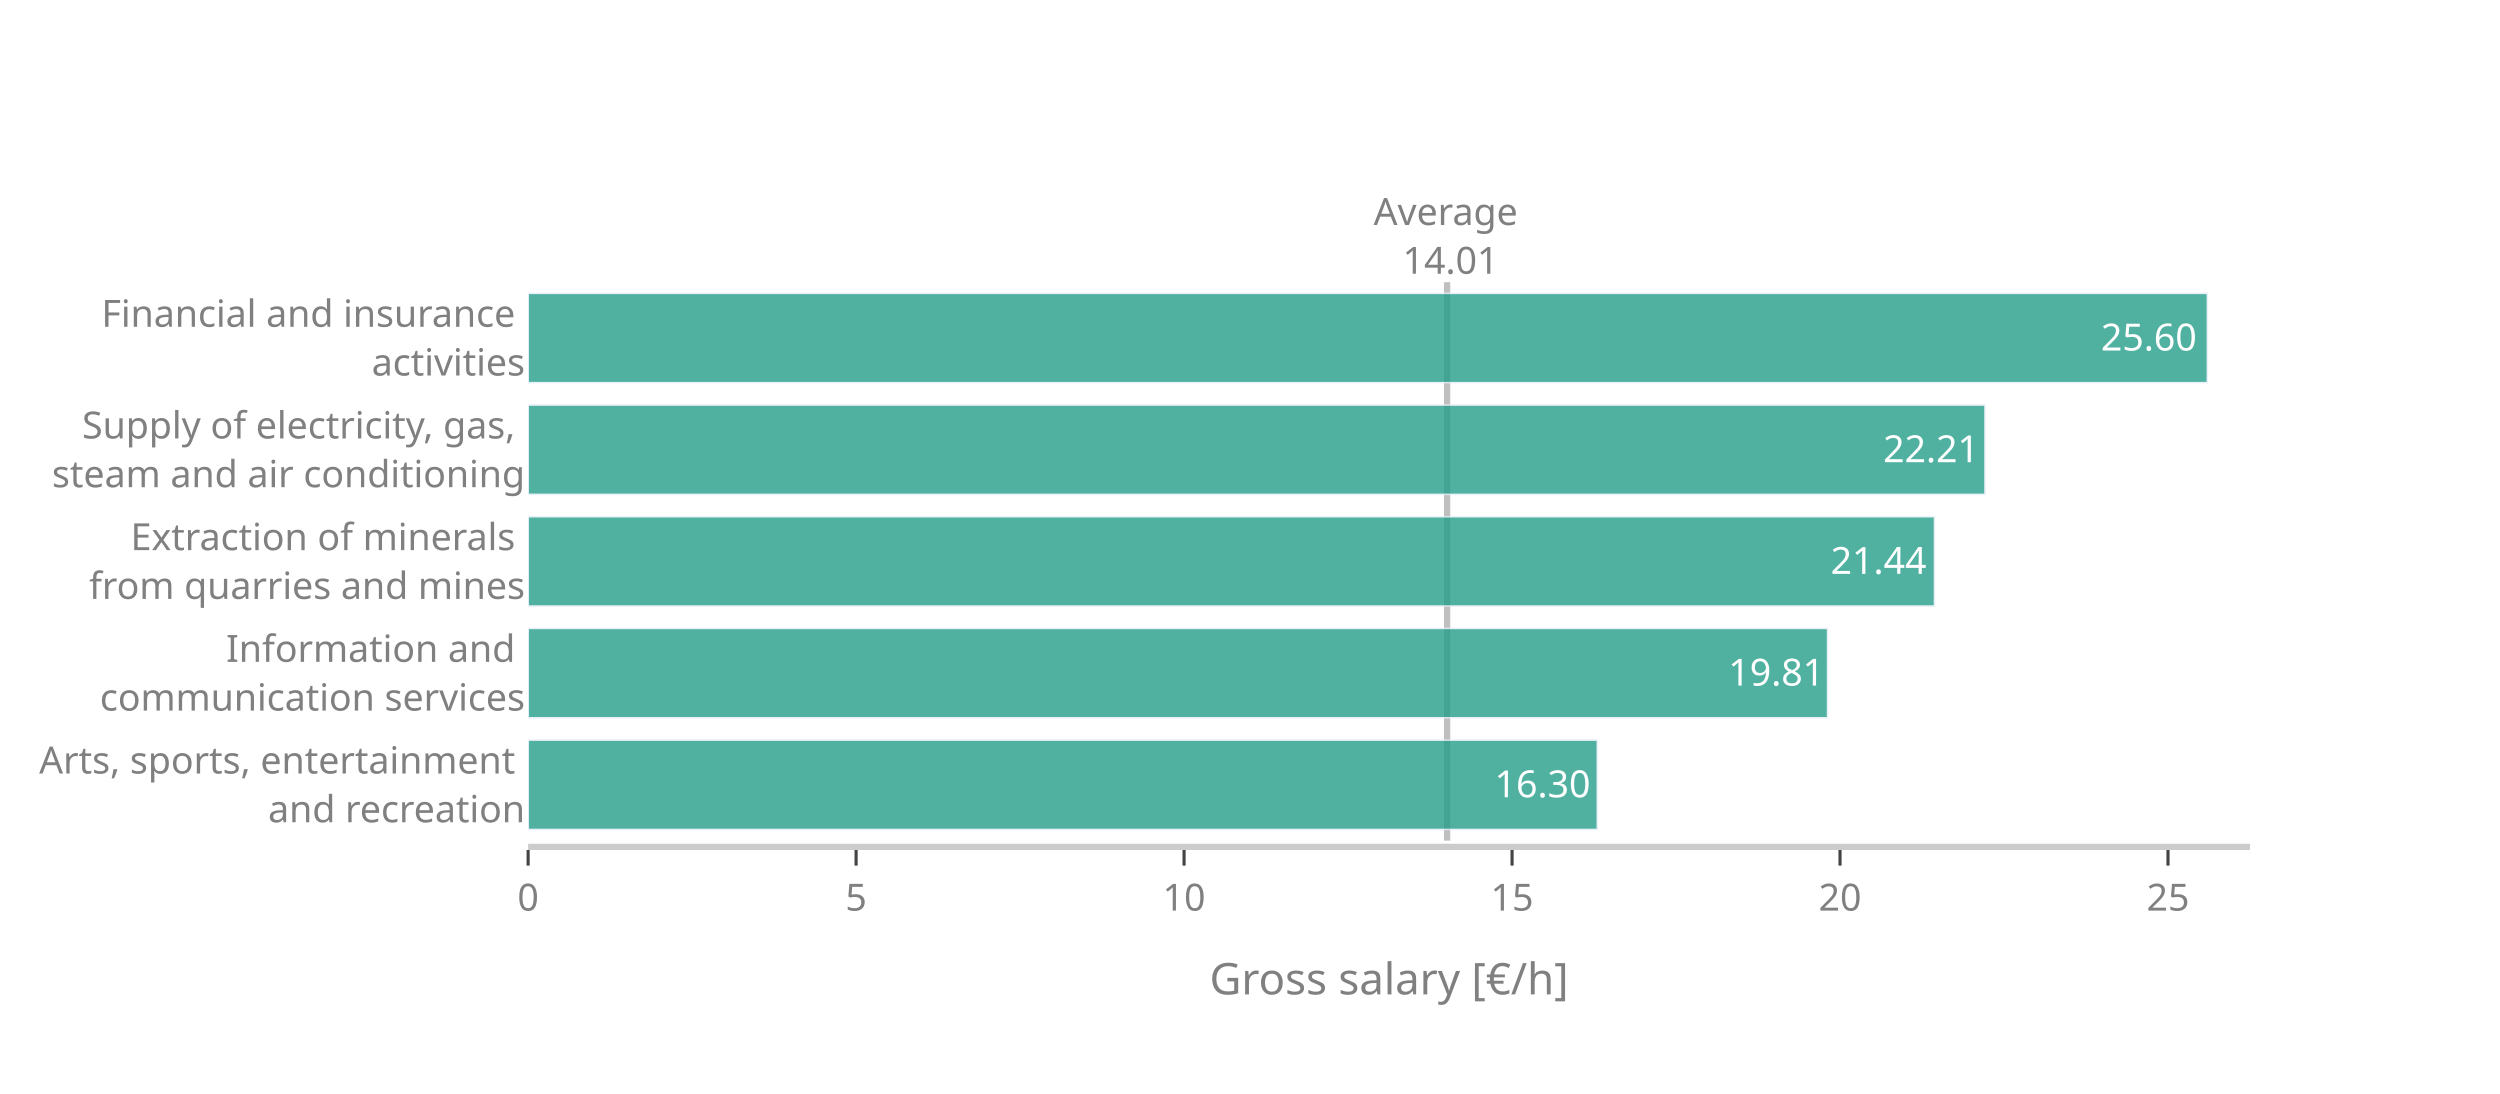
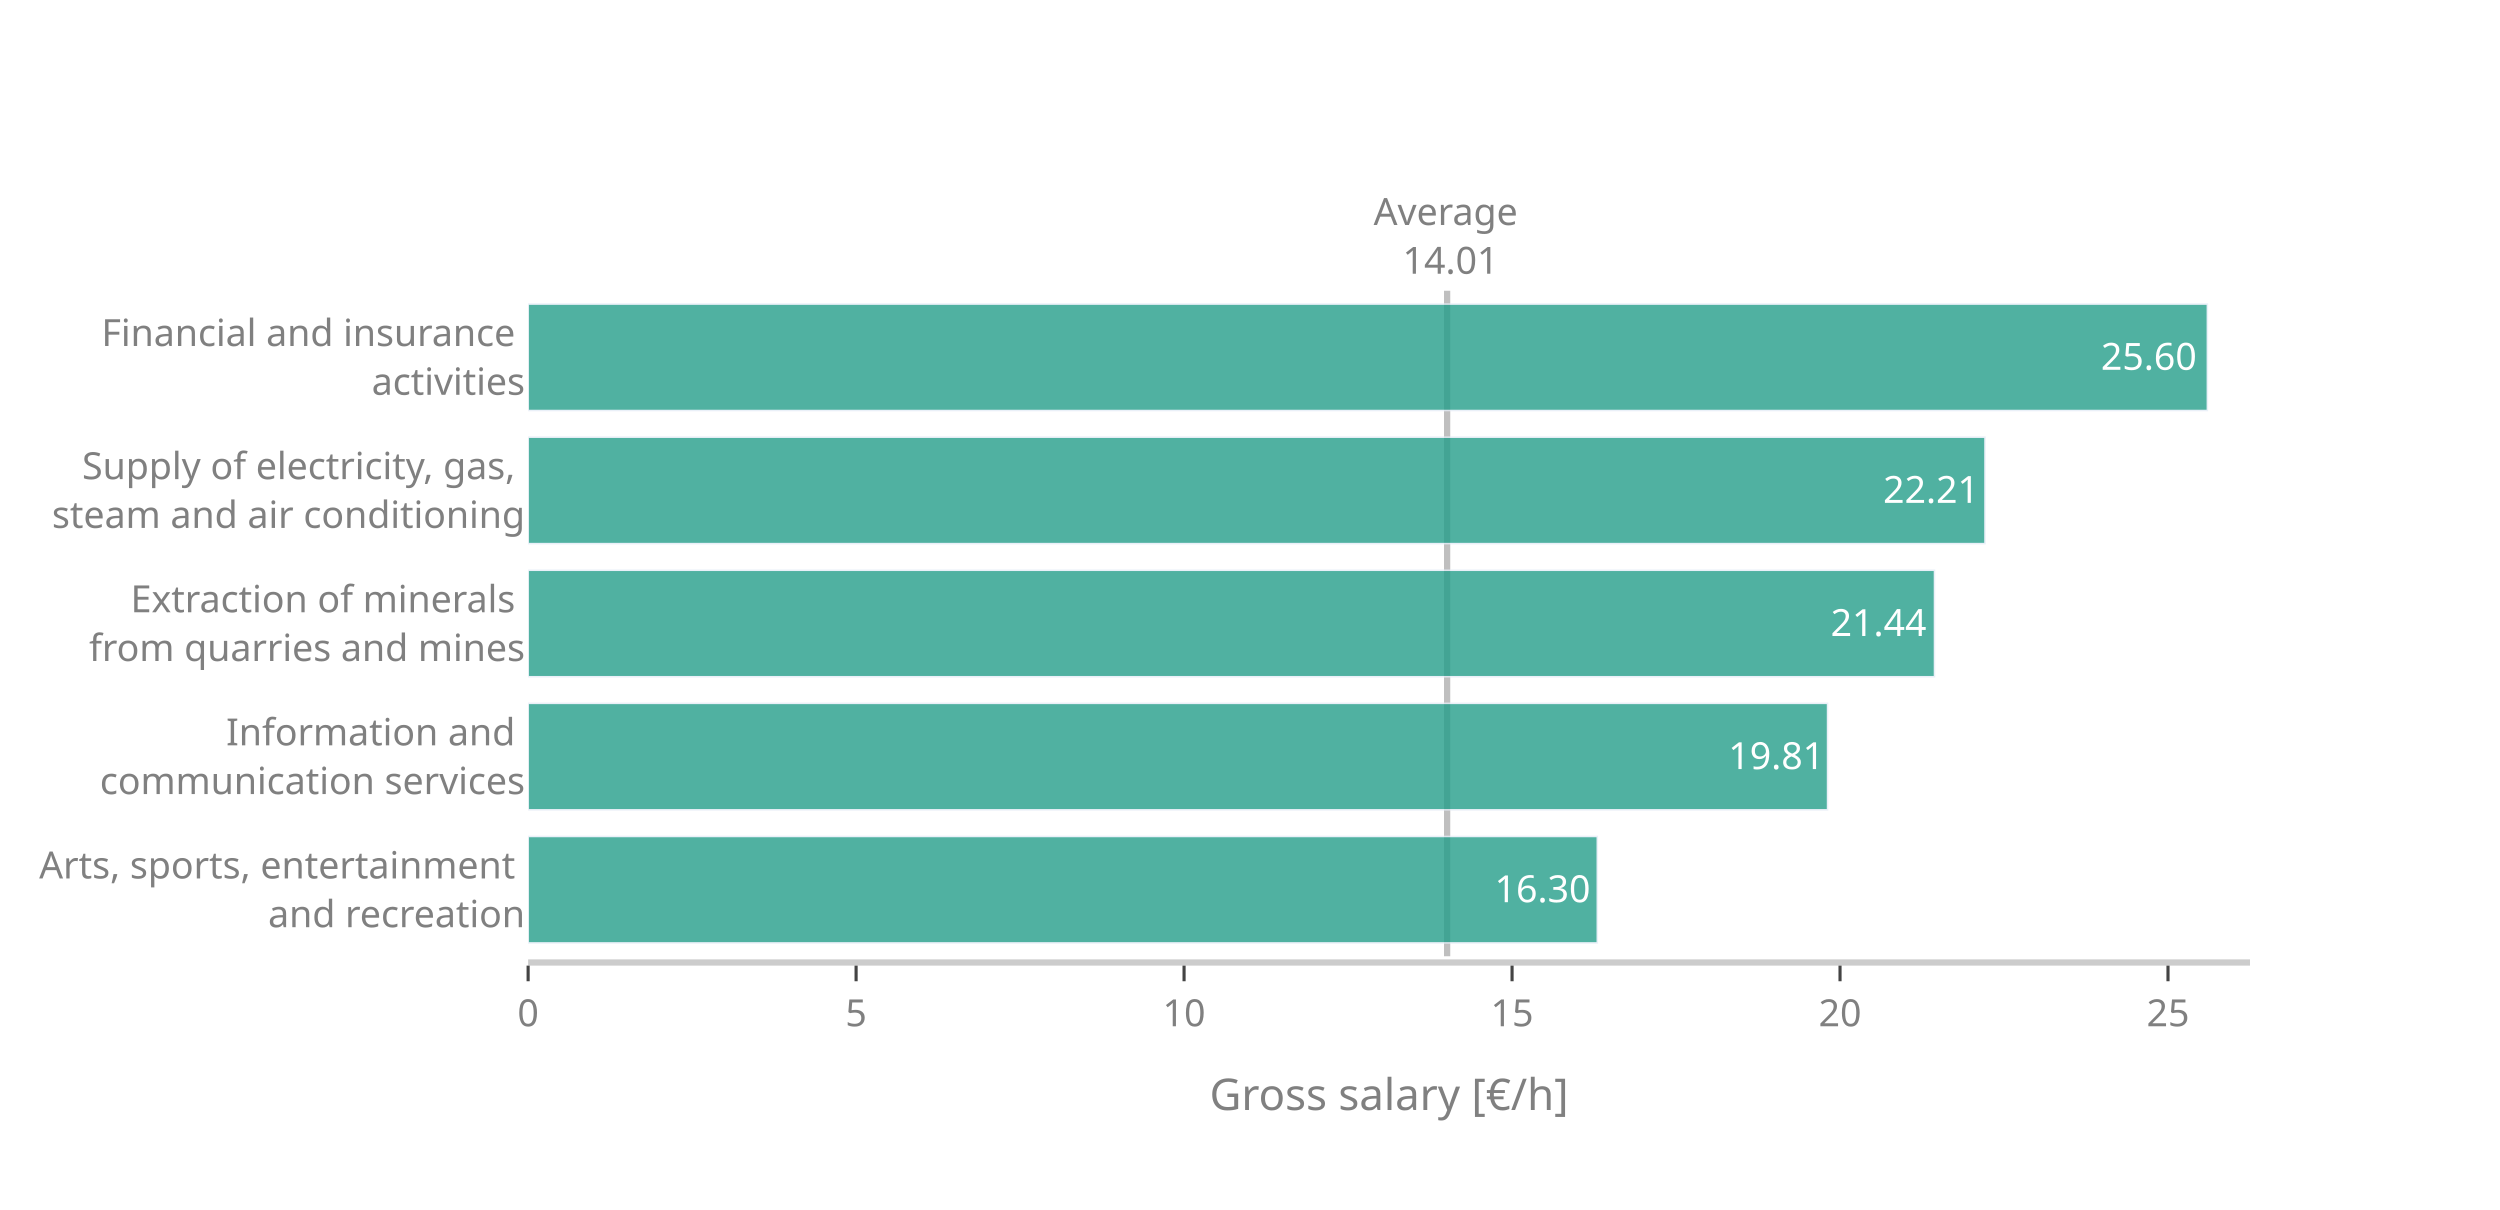
- <svg xmlns="http://www.w3.org/2000/svg" class="main-svg" width="800" height="350" style="" viewBox="0 0 800 350">
-   <rect x="0" y="0" width="800" height="350" style="fill: rgb(255, 255, 255); fill-opacity: 1;" />
-   <defs id="defs-9fc28e">
+ <svg xmlns="http://www.w3.org/2000/svg" class="main-svg" width="800" height="387" style="" viewBox="0 0 800 387">
+   <rect x="0" y="0" width="800" height="387" style="fill: rgb(255, 255, 255); fill-opacity: 1;" />
+   <defs id="defs-57d690">
    <g class="clips">
-       <clipPath id="clip9fc28exyplot" class="plotclip">
-         <rect width="551" height="210" />
+       <clipPath id="clip57d690xyplot" class="plotclip">
+         <rect width="551" height="247" />
      </clipPath>
-       <clipPath class="axesclip" id="clip9fc28ex">
-         <rect x="169" y="0" width="551" height="350" />
+       <clipPath class="axesclip" id="clip57d690x">
+         <rect x="169" y="0" width="551" height="387" />
      </clipPath>
-       <clipPath class="axesclip" id="clip9fc28ey">
-         <rect x="0" y="60" width="800" height="210" />
+       <clipPath class="axesclip" id="clip57d690y">
+         <rect x="0" y="60" width="800" height="247" />
      </clipPath>
-       <clipPath class="axesclip" id="clip9fc28exy">
-         <rect x="169" y="60" width="551" height="210" />
+       <clipPath class="axesclip" id="clip57d690xy">
+         <rect x="169" y="60" width="551" height="247" />
      </clipPath>
    </g>
    <g class="gradients" />
    <g class="patterns" />
  </defs>
  <g class="bglayer" />
  <g class="layer-below">
    <g class="imagelayer" />
    <g class="shapelayer" />
  </g>
  <g class="cartesianlayer">
    <g class="subplot xy">
      <g class="layer-subplot">
        <g class="shapelayer">
-           <path data-index="0" fill-rule="evenodd" d="M463.08,269L463.08,90.3" clip-path="url(#clip9fc28exy)" style="opacity: 0.5; stroke: rgb(128, 128, 128); stroke-opacity: 1; fill: rgb(0, 0, 0); fill-opacity: 0; stroke-width: 2px;" />
+           <path data-index="0" fill-rule="evenodd" d="M463.08,306L463.08,93.04" clip-path="url(#clip57d690xy)" style="opacity: 0.5; stroke: rgb(128, 128, 128); stroke-opacity: 1; fill: rgb(0, 0, 0); fill-opacity: 0; stroke-width: 2px;" />
        </g>
        <g class="imagelayer" />
      </g>
      <g class="gridlayer">
        <g class="x">
-           <path class="xgrid crisp" transform="translate(273.95,0)" d="M0,60v210" style="stroke: rgb(255, 255, 255); stroke-opacity: 1; stroke-width: 1px;" />
-           <path class="xgrid crisp" transform="translate(378.9,0)" d="M0,60v210" style="stroke: rgb(255, 255, 255); stroke-opacity: 1; stroke-width: 1px;" />
-           <path class="xgrid crisp" transform="translate(483.86,0)" d="M0,60v210" style="stroke: rgb(255, 255, 255); stroke-opacity: 1; stroke-width: 1px;" />
-           <path class="xgrid crisp" transform="translate(588.81,0)" d="M0,60v210" style="stroke: rgb(255, 255, 255); stroke-opacity: 1; stroke-width: 1px;" />
-           <path class="xgrid crisp" transform="translate(693.76,0)" d="M0,60v210" style="stroke: rgb(255, 255, 255); stroke-opacity: 1; stroke-width: 1px;" />
+           <path class="xgrid crisp" transform="translate(273.95,0)" d="M0,60v247" style="stroke: rgb(255, 255, 255); stroke-opacity: 1; stroke-width: 1px;" />
+           <path class="xgrid crisp" transform="translate(378.9,0)" d="M0,60v247" style="stroke: rgb(255, 255, 255); stroke-opacity: 1; stroke-width: 1px;" />
+           <path class="xgrid crisp" transform="translate(483.86,0)" d="M0,60v247" style="stroke: rgb(255, 255, 255); stroke-opacity: 1; stroke-width: 1px;" />
+           <path class="xgrid crisp" transform="translate(588.81,0)" d="M0,60v247" style="stroke: rgb(255, 255, 255); stroke-opacity: 1; stroke-width: 1px;" />
+           <path class="xgrid crisp" transform="translate(693.76,0)" d="M0,60v247" style="stroke: rgb(255, 255, 255); stroke-opacity: 1; stroke-width: 1px;" />
        </g>
        <g class="y" />
      </g>
      <g class="zerolinelayer">
-         <path class="xzl zl crisp" transform="translate(169,0)" d="M0,60v210" style="stroke: rgb(255, 255, 255); stroke-opacity: 1; stroke-width: 2px;" />
+         <path class="xzl zl crisp" transform="translate(169,0)" d="M0,60v247" style="stroke: rgb(255, 255, 255); stroke-opacity: 1; stroke-width: 2px;" />
      </g>
      <path class="xlines-below" />
      <path class="ylines-below" />
      <g class="overlines-below" />
      <g class="xaxislayer-below" />
      <g class="yaxislayer-below" />
      <g class="overaxes-below" />
-       <g class="plot" transform="translate(169,60)" clip-path="url(#clip9fc28exyplot)">
+       <g class="plot" transform="translate(169,60)" clip-path="url(#clip57d690xyplot)">
        <g class="barlayer mlayer">
          <g class="trace bars" style="opacity: 0.8;">
            <g class="points">
              <g class="point">
-                 <path d="M0,205.43V176.83H342.14V205.43Z" style="vector-effect: non-scaling-stroke; opacity: 1; stroke-width: 0.5px; fill: rgb(36, 158, 137); fill-opacity: 1; stroke: rgb(229, 236, 246); stroke-opacity: 1;" />
-                 <text class="bartext bartext-inside" text-anchor="middle" data-notex="1" x="0" y="0" style="font-family: 'Bahnschrift Light'; font-size: 12px; fill: rgb(255, 255, 255); fill-opacity: 1; white-space: pre;" transform="translate(324.6087,195.13)">16.30 </text>
+                 <path d="M0,241.74V207.67H342.14V241.74Z" style="vector-effect: non-scaling-stroke; opacity: 1; stroke-width: 0.5px; fill: rgb(36, 158, 137); fill-opacity: 1; stroke: rgb(229, 236, 246); stroke-opacity: 1;" />
+                 <text class="bartext bartext-inside" text-anchor="middle" data-notex="1" x="0" y="0" style="font-family: 'Bahnschrift Light'; font-size: 12px; fill: rgb(255, 255, 255); fill-opacity: 1; white-space: pre;" transform="translate(324.6087,228.705)">16.30 </text>
              </g>
              <g class="point">
-                 <path d="M0,169.69V141.09H415.82V169.69Z" style="vector-effect: non-scaling-stroke; opacity: 1; stroke-width: 0.5px; fill: rgb(36, 158, 137); fill-opacity: 1; stroke: rgb(229, 236, 246); stroke-opacity: 1;" />
-                 <text class="bartext bartext-inside" text-anchor="middle" data-notex="1" x="0" y="0" style="font-family: 'Bahnschrift Light'; font-size: 12px; fill: rgb(255, 255, 255); fill-opacity: 1; white-space: pre;" transform="translate(399.3981,159.39)">19.81 </text>
+                 <path d="M0,199.15V165.07H415.82V199.15Z" style="vector-effect: non-scaling-stroke; opacity: 1; stroke-width: 0.5px; fill: rgb(36, 158, 137); fill-opacity: 1; stroke: rgb(229, 236, 246); stroke-opacity: 1;" />
+                 <text class="bartext bartext-inside" text-anchor="middle" data-notex="1" x="0" y="0" style="font-family: 'Bahnschrift Light'; font-size: 12px; fill: rgb(255, 255, 255); fill-opacity: 1; white-space: pre;" transform="translate(399.3981,186.11)">19.81 </text>
              </g>
              <g class="point">
-                 <path d="M0,133.94V105.35H450.04V133.94Z" style="vector-effect: non-scaling-stroke; opacity: 1; stroke-width: 0.5px; fill: rgb(36, 158, 137); fill-opacity: 1; stroke: rgb(229, 236, 246); stroke-opacity: 1;" />
-                 <text class="bartext bartext-inside" text-anchor="middle" data-notex="1" x="0" y="0" style="font-family: 'Bahnschrift Light'; font-size: 12px; fill: rgb(255, 255, 255); fill-opacity: 1; white-space: pre;" transform="translate(432.1338,123.645)">21.44 </text>
+                 <path d="M0,156.56V122.48H450.04V156.56Z" style="vector-effect: non-scaling-stroke; opacity: 1; stroke-width: 0.5px; fill: rgb(36, 158, 137); fill-opacity: 1; stroke: rgb(229, 236, 246); stroke-opacity: 1;" />
+                 <text class="bartext bartext-inside" text-anchor="middle" data-notex="1" x="0" y="0" style="font-family: 'Bahnschrift Light'; font-size: 12px; fill: rgb(255, 255, 255); fill-opacity: 1; white-space: pre;" transform="translate(432.1338,143.52)">21.44 </text>
              </g>
              <g class="point">
-                 <path d="M0,98.2V69.61H466.2V98.2Z" style="vector-effect: non-scaling-stroke; opacity: 1; stroke-width: 0.5px; fill: rgb(36, 158, 137); fill-opacity: 1; stroke: rgb(229, 236, 246); stroke-opacity: 1;" />
-                 <text class="bartext bartext-inside" text-anchor="middle" data-notex="1" x="0" y="0" style="font-family: 'Bahnschrift Light'; font-size: 12px; fill: rgb(255, 255, 255); fill-opacity: 1; white-space: pre;" transform="translate(448.9344,87.905)">22.21 </text>
+                 <path d="M0,113.96V79.89H466.2V113.96Z" style="vector-effect: non-scaling-stroke; opacity: 1; stroke-width: 0.5px; fill: rgb(36, 158, 137); fill-opacity: 1; stroke: rgb(229, 236, 246); stroke-opacity: 1;" />
+                 <text class="bartext bartext-inside" text-anchor="middle" data-notex="1" x="0" y="0" style="font-family: 'Bahnschrift Light'; font-size: 12px; fill: rgb(255, 255, 255); fill-opacity: 1; white-space: pre;" transform="translate(448.9344,100.925)">22.21 </text>
              </g>
              <g class="point">
-                 <path d="M0,62.46V33.87H537.36V62.46Z" style="vector-effect: non-scaling-stroke; opacity: 1; stroke-width: 0.5px; fill: rgb(36, 158, 137); fill-opacity: 1; stroke: rgb(229, 236, 246); stroke-opacity: 1;" />
-                 <text class="bartext bartext-inside" text-anchor="middle" data-notex="1" x="0" y="0" style="font-family: 'Bahnschrift Light'; font-size: 12px; fill: rgb(255, 255, 255); fill-opacity: 1; white-space: pre;" transform="translate(518.6256,52.165)">25.60 </text>
+                 <path d="M0,71.37V37.3H537.36V71.37Z" style="vector-effect: non-scaling-stroke; opacity: 1; stroke-width: 0.5px; fill: rgb(36, 158, 137); fill-opacity: 1; stroke: rgb(229, 236, 246); stroke-opacity: 1;" />
+                 <text class="bartext bartext-inside" text-anchor="middle" data-notex="1" x="0" y="0" style="font-family: 'Bahnschrift Light'; font-size: 12px; fill: rgb(255, 255, 255); fill-opacity: 1; white-space: pre;" transform="translate(518.6256,58.335)">25.60 </text>
              </g>
            </g>
          </g>
        </g>
      </g>
      <g class="overplot" />
-       <path class="xlines-above crisp" d="M169,271H720" style="fill: none; stroke-width: 2px; stroke: rgb(204, 204, 204); stroke-opacity: 1;" />
+       <path class="xlines-above crisp" d="M169,308H720" style="fill: none; stroke-width: 2px; stroke: rgb(204, 204, 204); stroke-opacity: 1;" />
      <path class="ylines-above crisp" d="M0,0" style="fill: none;" />
      <g class="overlines-above" />
      <g class="xaxislayer-above">
-         <path class="xtick ticks crisp" d="M0,272v5" transform="translate(169,0)" style="stroke: rgb(68, 68, 68); stroke-opacity: 1; stroke-width: 1px;" />
-         <path class="xtick ticks crisp" d="M0,272v5" transform="translate(273.95,0)" style="stroke: rgb(68, 68, 68); stroke-opacity: 1; stroke-width: 1px;" />
-         <path class="xtick ticks crisp" d="M0,272v5" transform="translate(378.9,0)" style="stroke: rgb(68, 68, 68); stroke-opacity: 1; stroke-width: 1px;" />
-         <path class="xtick ticks crisp" d="M0,272v5" transform="translate(483.86,0)" style="stroke: rgb(68, 68, 68); stroke-opacity: 1; stroke-width: 1px;" />
-         <path class="xtick ticks crisp" d="M0,272v5" transform="translate(588.81,0)" style="stroke: rgb(68, 68, 68); stroke-opacity: 1; stroke-width: 1px;" />
-         <path class="xtick ticks crisp" d="M0,272v5" transform="translate(693.76,0)" style="stroke: rgb(68, 68, 68); stroke-opacity: 1; stroke-width: 1px;" />
+         <path class="xtick ticks crisp" d="M0,309v5" transform="translate(169,0)" style="stroke: rgb(68, 68, 68); stroke-opacity: 1; stroke-width: 1px;" />
+         <path class="xtick ticks crisp" d="M0,309v5" transform="translate(273.95,0)" style="stroke: rgb(68, 68, 68); stroke-opacity: 1; stroke-width: 1px;" />
+         <path class="xtick ticks crisp" d="M0,309v5" transform="translate(378.9,0)" style="stroke: rgb(68, 68, 68); stroke-opacity: 1; stroke-width: 1px;" />
+         <path class="xtick ticks crisp" d="M0,309v5" transform="translate(483.86,0)" style="stroke: rgb(68, 68, 68); stroke-opacity: 1; stroke-width: 1px;" />
+         <path class="xtick ticks crisp" d="M0,309v5" transform="translate(588.81,0)" style="stroke: rgb(68, 68, 68); stroke-opacity: 1; stroke-width: 1px;" />
+         <path class="xtick ticks crisp" d="M0,309v5" transform="translate(693.76,0)" style="stroke: rgb(68, 68, 68); stroke-opacity: 1; stroke-width: 1px;" />
        <g class="xtick">
-           <text text-anchor="middle" x="0" y="291.4" transform="translate(169,0)" style="font-family: 'Bahnschrift Light'; font-size: 12px; fill: rgb(128, 128, 128); fill-opacity: 1; white-space: pre; opacity: 1;">0</text>
+           <text text-anchor="middle" x="0" y="328.4" transform="translate(169,0)" style="font-family: 'Bahnschrift Light'; font-size: 12px; fill: rgb(128, 128, 128); fill-opacity: 1; white-space: pre; opacity: 1;">0</text>
        </g>
        <g class="xtick">
-           <text text-anchor="middle" x="0" y="291.4" style="font-family: 'Bahnschrift Light'; font-size: 12px; fill: rgb(128, 128, 128); fill-opacity: 1; white-space: pre; opacity: 1;" transform="translate(273.95,0)">5</text>
+           <text text-anchor="middle" x="0" y="328.4" style="font-family: 'Bahnschrift Light'; font-size: 12px; fill: rgb(128, 128, 128); fill-opacity: 1; white-space: pre; opacity: 1;" transform="translate(273.95,0)">5</text>
        </g>
        <g class="xtick">
-           <text text-anchor="middle" x="0" y="291.4" style="font-family: 'Bahnschrift Light'; font-size: 12px; fill: rgb(128, 128, 128); fill-opacity: 1; white-space: pre; opacity: 1;" transform="translate(378.9,0)">10</text>
+           <text text-anchor="middle" x="0" y="328.4" style="font-family: 'Bahnschrift Light'; font-size: 12px; fill: rgb(128, 128, 128); fill-opacity: 1; white-space: pre; opacity: 1;" transform="translate(378.9,0)">10</text>
        </g>
        <g class="xtick">
-           <text text-anchor="middle" x="0" y="291.4" style="font-family: 'Bahnschrift Light'; font-size: 12px; fill: rgb(128, 128, 128); fill-opacity: 1; white-space: pre; opacity: 1;" transform="translate(483.86,0)">15</text>
+           <text text-anchor="middle" x="0" y="328.4" style="font-family: 'Bahnschrift Light'; font-size: 12px; fill: rgb(128, 128, 128); fill-opacity: 1; white-space: pre; opacity: 1;" transform="translate(483.86,0)">15</text>
        </g>
        <g class="xtick">
-           <text text-anchor="middle" x="0" y="291.4" style="font-family: 'Bahnschrift Light'; font-size: 12px; fill: rgb(128, 128, 128); fill-opacity: 1; white-space: pre; opacity: 1;" transform="translate(588.81,0)">20</text>
+           <text text-anchor="middle" x="0" y="328.4" style="font-family: 'Bahnschrift Light'; font-size: 12px; fill: rgb(128, 128, 128); fill-opacity: 1; white-space: pre; opacity: 1;" transform="translate(588.81,0)">20</text>
        </g>
        <g class="xtick">
-           <text text-anchor="middle" x="0" y="291.4" style="font-family: 'Bahnschrift Light'; font-size: 12px; fill: rgb(128, 128, 128); fill-opacity: 1; white-space: pre; opacity: 1;" transform="translate(693.76,0)">25</text>
+           <text text-anchor="middle" x="0" y="328.4" style="font-family: 'Bahnschrift Light'; font-size: 12px; fill: rgb(128, 128, 128); fill-opacity: 1; white-space: pre; opacity: 1;" transform="translate(693.76,0)">25</text>
        </g>
      </g>
      <g class="yaxislayer-above">
        <g class="ytick">
-           <text text-anchor="end" x="168" y="4.2" transform="translate(0,251.13)translate(0,-7.8)" style="font-family: 'Bahnschrift Light'; font-size: 12px; fill: rgb(128, 128, 128); fill-opacity: 1; white-space: pre; opacity: 1;">
+           <text text-anchor="end" x="168" y="4.2" transform="translate(0,284.7)translate(0,-7.8)" style="font-family: 'Bahnschrift Light'; font-size: 12px; fill: rgb(128, 128, 128); fill-opacity: 1; white-space: pre; opacity: 1;">
            <tspan class="line" dy="0em" x="168" y="4.2">Arts, sports, entertainment  </tspan>
            <tspan class="line" dy="1.3em" x="168" y="4.2">and recreation  </tspan>
          </text>
        </g>
        <g class="ytick">
-           <text text-anchor="end" x="168" y="4.2" transform="translate(0,215.39)translate(0,-7.8)" style="font-family: 'Bahnschrift Light'; font-size: 12px; fill: rgb(128, 128, 128); fill-opacity: 1; white-space: pre; opacity: 1;">
+           <text text-anchor="end" x="168" y="4.2" transform="translate(0,242.11)translate(0,-7.8)" style="font-family: 'Bahnschrift Light'; font-size: 12px; fill: rgb(128, 128, 128); fill-opacity: 1; white-space: pre; opacity: 1;">
            <tspan class="line" dy="0em" x="168" y="4.2">Information and  </tspan>
            <tspan class="line" dy="1.3em" x="168" y="4.2">      communication services  </tspan>
          </text>
        </g>
        <g class="ytick">
-           <text text-anchor="end" x="168" y="4.2" transform="translate(0,179.65)translate(0,-7.8)" style="font-family: 'Bahnschrift Light'; font-size: 12px; fill: rgb(128, 128, 128); fill-opacity: 1; white-space: pre; opacity: 1;">
+           <text text-anchor="end" x="168" y="4.2" transform="translate(0,199.52)translate(0,-7.8)" style="font-family: 'Bahnschrift Light'; font-size: 12px; fill: rgb(128, 128, 128); fill-opacity: 1; white-space: pre; opacity: 1;">
            <tspan class="line" dy="0em" x="168" y="4.2">Extraction of minerals  </tspan>
            <tspan class="line" dy="1.3em" x="168" y="4.2">from quarries and mines  </tspan>
          </text>
        </g>
        <g class="ytick">
-           <text text-anchor="end" x="168" y="4.2" transform="translate(0,143.91)translate(0,-7.8)" style="font-family: 'Bahnschrift Light'; font-size: 12px; fill: rgb(128, 128, 128); fill-opacity: 1; white-space: pre; opacity: 1;">
+           <text text-anchor="end" x="168" y="4.2" transform="translate(0,156.93)translate(0,-7.8)" style="font-family: 'Bahnschrift Light'; font-size: 12px; fill: rgb(128, 128, 128); fill-opacity: 1; white-space: pre; opacity: 1;">
            <tspan class="line" dy="0em" x="168" y="4.2">Supply of electricity, gas,  </tspan>
            <tspan class="line" dy="1.3em" x="168" y="4.2">steam and air conditioning  </tspan>
          </text>
        </g>
        <g class="ytick">
-           <text text-anchor="end" x="168" y="4.2" transform="translate(0,108.17)translate(0,-7.8)" style="font-family: 'Bahnschrift Light'; font-size: 12px; fill: rgb(128, 128, 128); fill-opacity: 1; white-space: pre; opacity: 1;">
+           <text text-anchor="end" x="168" y="4.2" transform="translate(0,114.33)translate(0,-7.8)" style="font-family: 'Bahnschrift Light'; font-size: 12px; fill: rgb(128, 128, 128); fill-opacity: 1; white-space: pre; opacity: 1;">
            <tspan class="line" dy="0em" x="168" y="4.2">Financial and insurance  </tspan>
            <tspan class="line" dy="1.3em" x="168" y="4.2">activities  </tspan>
          </text>
        </g>
      </g>
      <g class="overaxes-above" />
    </g>
  </g>
  <g class="polarlayer" />
  <g class="ternarylayer" />
  <g class="geolayer" />
  <g class="funnelarealayer" />
  <g class="pielayer" />
  <g class="iciclelayer" />
  <g class="treemaplayer" />
  <g class="sunburstlayer" />
  <g class="glimages" />
-   <defs id="topdefs-9fc28e">
+   <defs id="topdefs-57d690">
    <g class="clips" />
  </defs>
  <g class="layer-above">
    <g class="imagelayer" />
    <g class="shapelayer" />
  </g>
  <g class="infolayer">
    <g class="g-gtitle" />
    <g class="g-xtitle">
-       <text class="xtitle" x="444.5" y="318.206" text-anchor="middle" style="font-family: 'Bahnschrift Light'; font-size: 14px; fill: rgb(128, 128, 128); opacity: 1; font-weight: normal; white-space: pre;">Gross salary [€/h]</text>
+       <text class="xtitle" x="444.5" y="355.206" text-anchor="middle" style="font-family: 'Bahnschrift Light'; font-size: 14px; fill: rgb(128, 128, 128); opacity: 1; font-weight: normal; white-space: pre;">Gross salary [€/h]</text>
    </g>
    <g class="g-ytitle" />
    <g class="annotation" data-index="0" style="opacity: 1;">
      <g class="annotation-text-g" transform="rotate(0,463.08,76)">
        <g class="cursor-pointer" transform="translate(439,60)">
          <rect class="bg" x="0.5" y="0.5" width="48" height="31" style="stroke-width: 1px; stroke: rgb(0, 0, 0); stroke-opacity: 0; fill: rgb(0, 0, 0); fill-opacity: 0;" />
          <text class="annotation-text" text-anchor="middle" x="25.172" y="12" style="font-family: 'Bahnschrift Light'; font-size: 12px; fill: rgb(128, 128, 128); fill-opacity: 1; white-space: pre;">
            <tspan class="line" dy="0em" x="25.172" y="12">Average</tspan>
            <tspan class="line" dy="1.3em" x="25.172" y="12">14.01</tspan>
          </text>
        </g>
      </g>
    </g>
  </g>
</svg>
